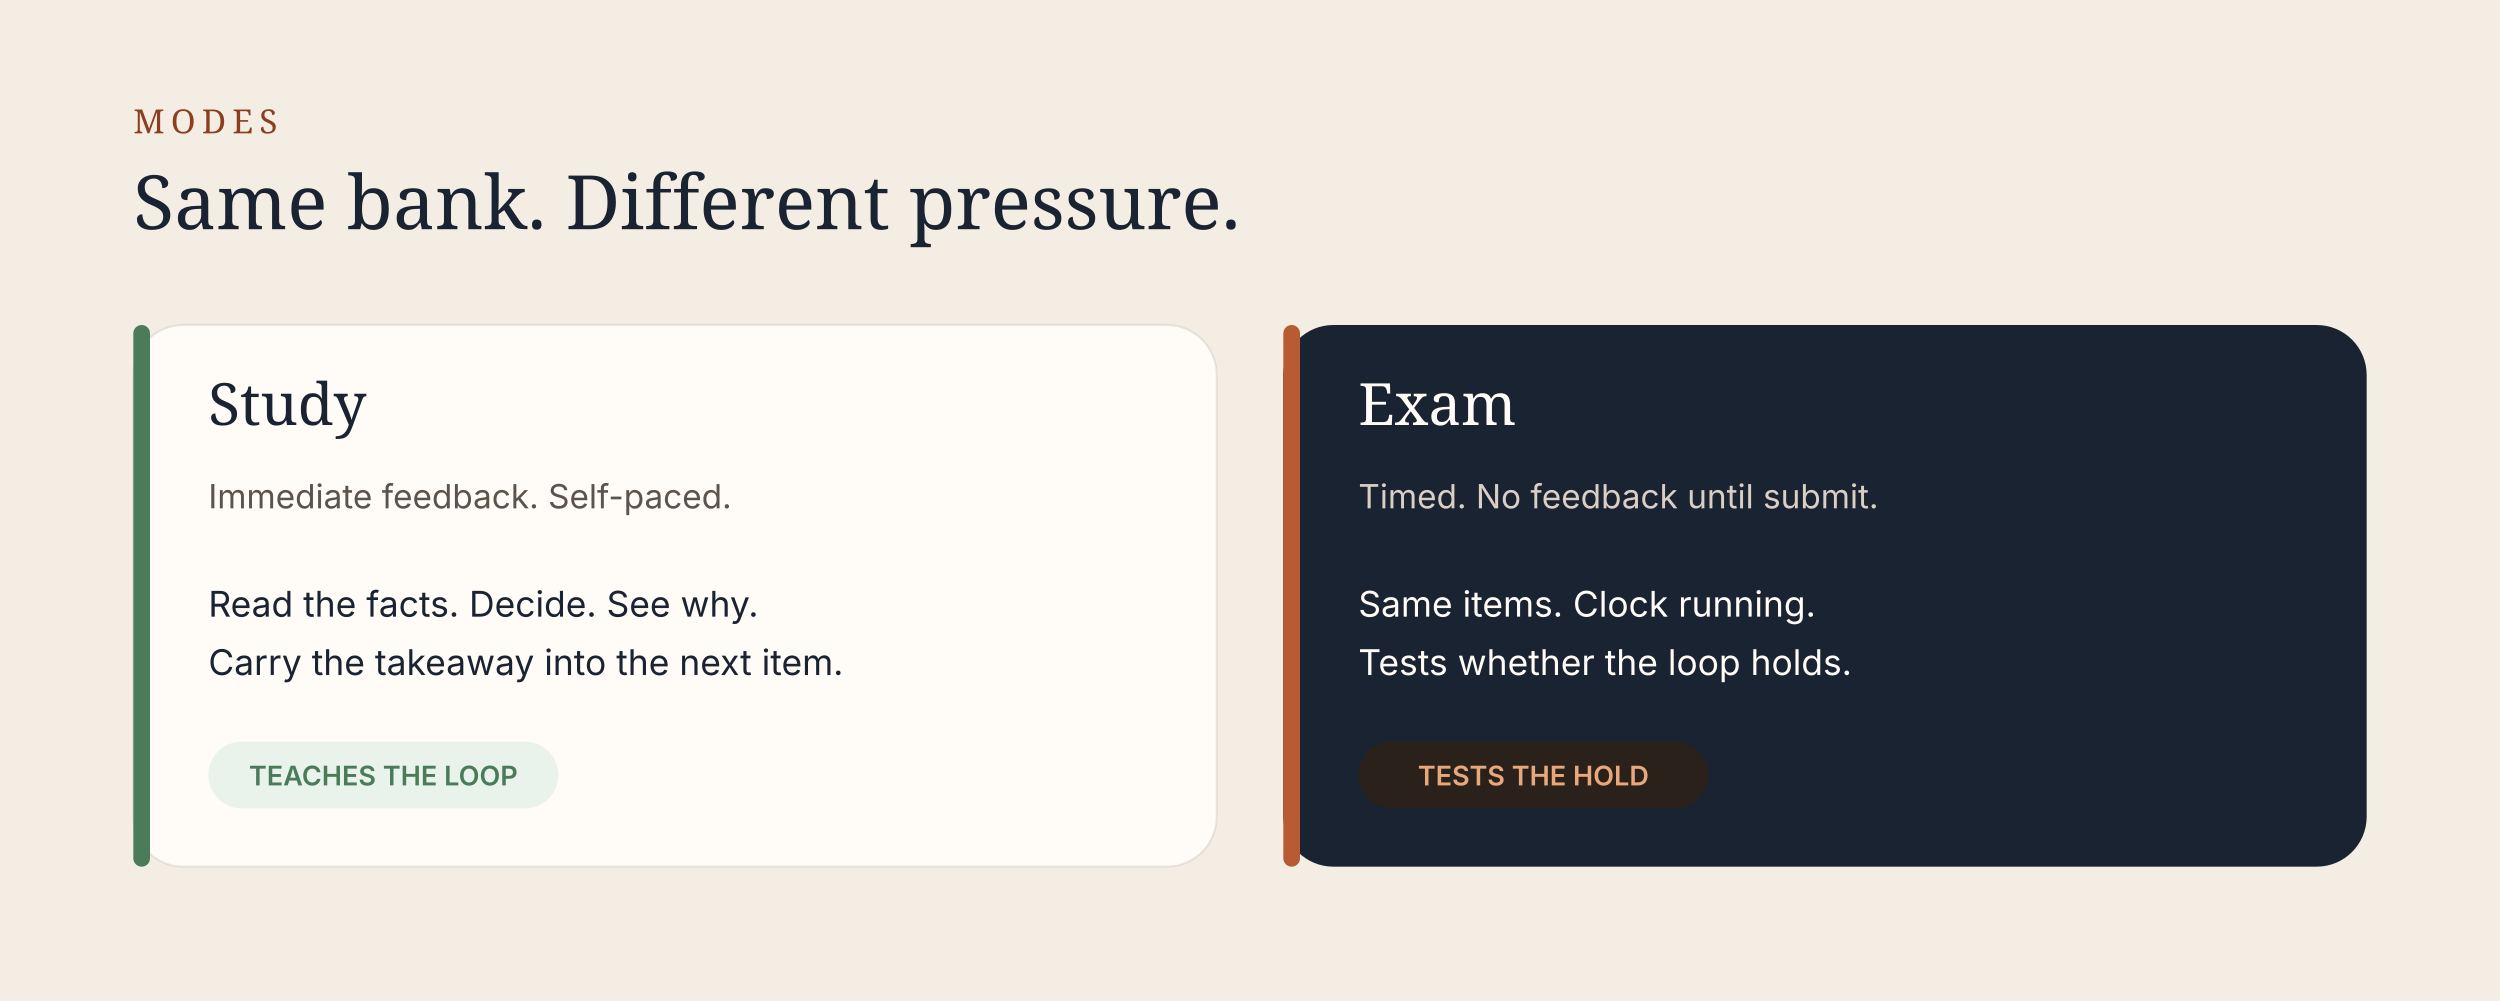
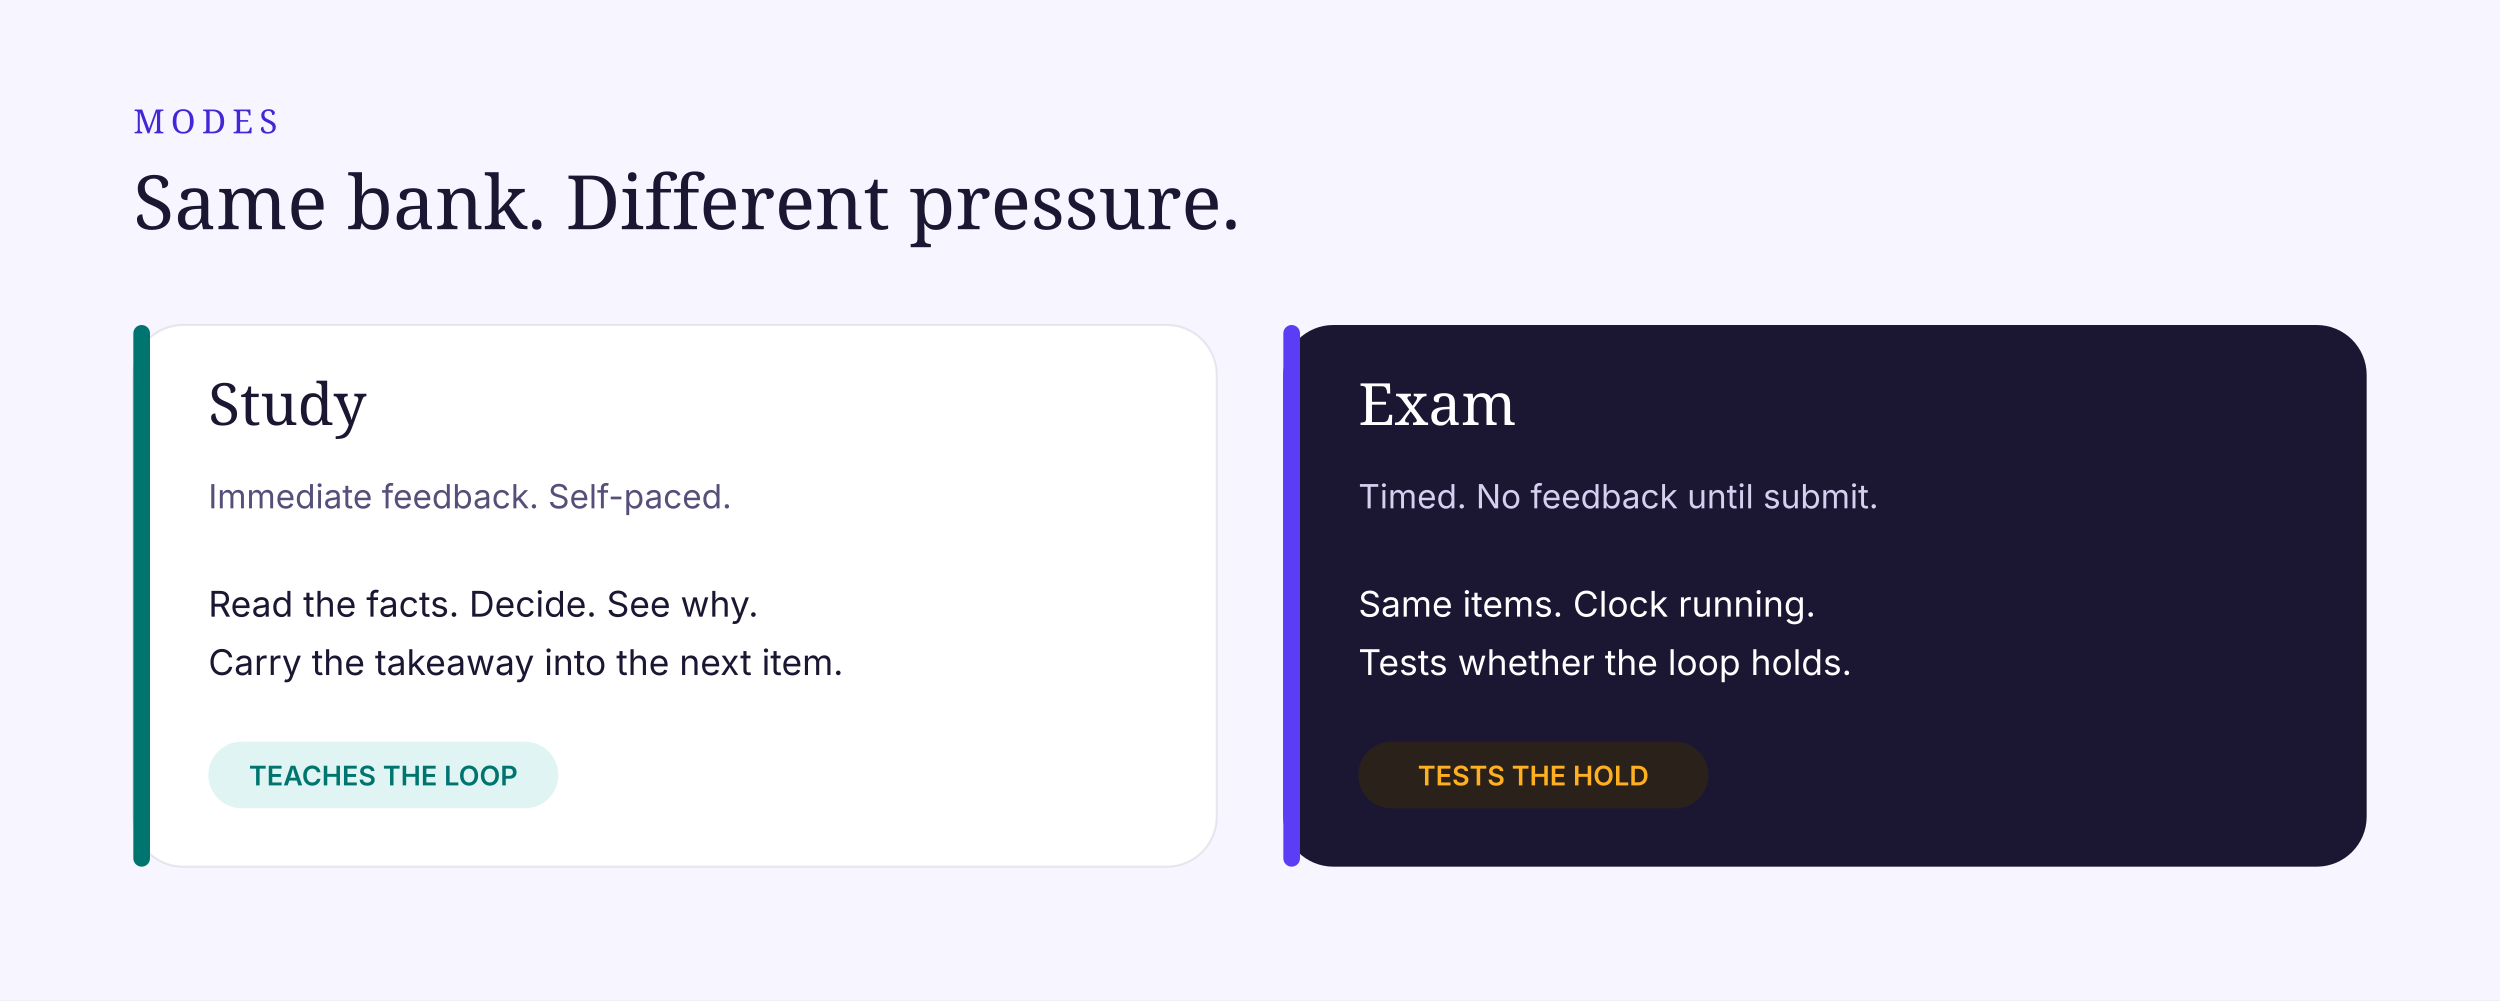
<svg xmlns="http://www.w3.org/2000/svg" viewBox="0 0 1200 480" width="1200" height="480" role="img" aria-labelledby="t d">
-   <rect width="1200" height="480" fill="#F4EDE4" />
-   <text x="64" y="64" font-family="Georgia, serif" font-size="16" letter-spacing="3" fill="#8C3F1F">MODES</text>
-   <text x="64" y="110" font-family="Georgia, serif" font-size="36" fill="#1A2332">Same bank. Different pressure.</text>
+   <rect width="1200" height="480" fill="#F7F5FF" />
+   <text x="64" y="64" font-family="Georgia, serif" font-size="16" letter-spacing="3" fill="#4526D6">MODES</text>
+   <text x="64" y="110" font-family="Georgia, serif" font-size="36" fill="#1B1733">Same bank. Different pressure.</text>
  <g transform="translate(64,156)">
-     <rect width="520" height="260" rx="24" fill="#FFFBF6" stroke="#1A233216" />
-     <rect width="8" height="260" rx="4" fill="#4A7C59" />
-     <text x="36" y="48" font-family="Georgia, serif" font-size="28" fill="#1A2332">Study</text>
-     <text x="36" y="88" font-family="Inter, system-ui, sans-serif" font-size="16" fill="#5C534B">Immediate feedback. Self-paced.</text>
-     <text x="36" y="140" font-family="Inter, system-ui, sans-serif" font-size="17" fill="#1A2332">Read the facts. Decide. See why.</text>
-     <text x="36" y="168" font-family="Inter, system-ui, sans-serif" font-size="17" fill="#1A2332">Carry the takeaway into the next item.</text>
-     <rect x="36" y="200" width="168" height="32" rx="16" fill="#EAF2EC" />
-     <text x="120" y="221" text-anchor="middle" font-family="Inter, system-ui, sans-serif" font-size="13" font-weight="600" fill="#4A7C59">TEACHES THE LOOP</text>
+     <rect width="520" height="260" rx="24" fill="#FFFFFF" stroke="#1B173316" />
+     <rect width="8" height="260" rx="4" fill="#00756F" />
+     <text x="36" y="48" font-family="Georgia, serif" font-size="28" fill="#1B1733">Study</text>
+     <text x="36" y="88" font-family="Inter, system-ui, sans-serif" font-size="16" fill="#55507A">Immediate feedback. Self-paced.</text>
+     <text x="36" y="140" font-family="Inter, system-ui, sans-serif" font-size="17" fill="#1B1733">Read the facts. Decide. See why.</text>
+     <text x="36" y="168" font-family="Inter, system-ui, sans-serif" font-size="17" fill="#1B1733">Carry the takeaway into the next item.</text>
+     <rect x="36" y="200" width="168" height="32" rx="16" fill="#E0F5F3" />
+     <text x="120" y="221" text-anchor="middle" font-family="Inter, system-ui, sans-serif" font-size="13" font-weight="600" fill="#00756F">TEACHES THE LOOP</text>
  </g>
  <g transform="translate(616,156)">
-     <rect width="520" height="260" rx="24" fill="#1A2332" />
-     <rect width="8" height="260" rx="4" fill="#B85A32" />
-     <text x="36" y="48" font-family="Georgia, serif" font-size="28" fill="#FFFBF6">Exam</text>
-     <text x="36" y="88" font-family="Inter, system-ui, sans-serif" font-size="16" fill="#D9CFC4">Timed. No feedback until submit.</text>
-     <text x="36" y="140" font-family="Inter, system-ui, sans-serif" font-size="17" fill="#FFFBF6">Same items. Clock running.</text>
-     <text x="36" y="168" font-family="Inter, system-ui, sans-serif" font-size="17" fill="#FFFBF6">Tests whether the loop holds.</text>
+     <rect width="520" height="260" rx="24" fill="#1B1733" />
+     <rect width="8" height="260" rx="4" fill="#5B3DF5" />
+     <text x="36" y="48" font-family="Georgia, serif" font-size="28" fill="#FFFFFF">Exam</text>
+     <text x="36" y="88" font-family="Inter, system-ui, sans-serif" font-size="16" fill="#D5CFF0">Timed. No feedback until submit.</text>
+     <text x="36" y="140" font-family="Inter, system-ui, sans-serif" font-size="17" fill="#FFFFFF">Same items. Clock running.</text>
+     <text x="36" y="168" font-family="Inter, system-ui, sans-serif" font-size="17" fill="#FFFFFF">Tests whether the loop holds.</text>
    <rect x="36" y="200" width="168" height="32" rx="16" fill="#2A211B" />
-     <text x="120" y="221" text-anchor="middle" font-family="Inter, system-ui, sans-serif" font-size="13" font-weight="600" fill="#E8A87C">TESTS THE HOLD</text>
+     <text x="120" y="221" text-anchor="middle" font-family="Inter, system-ui, sans-serif" font-size="13" font-weight="600" fill="#FFB020">TESTS THE HOLD</text>
  </g>
</svg>
